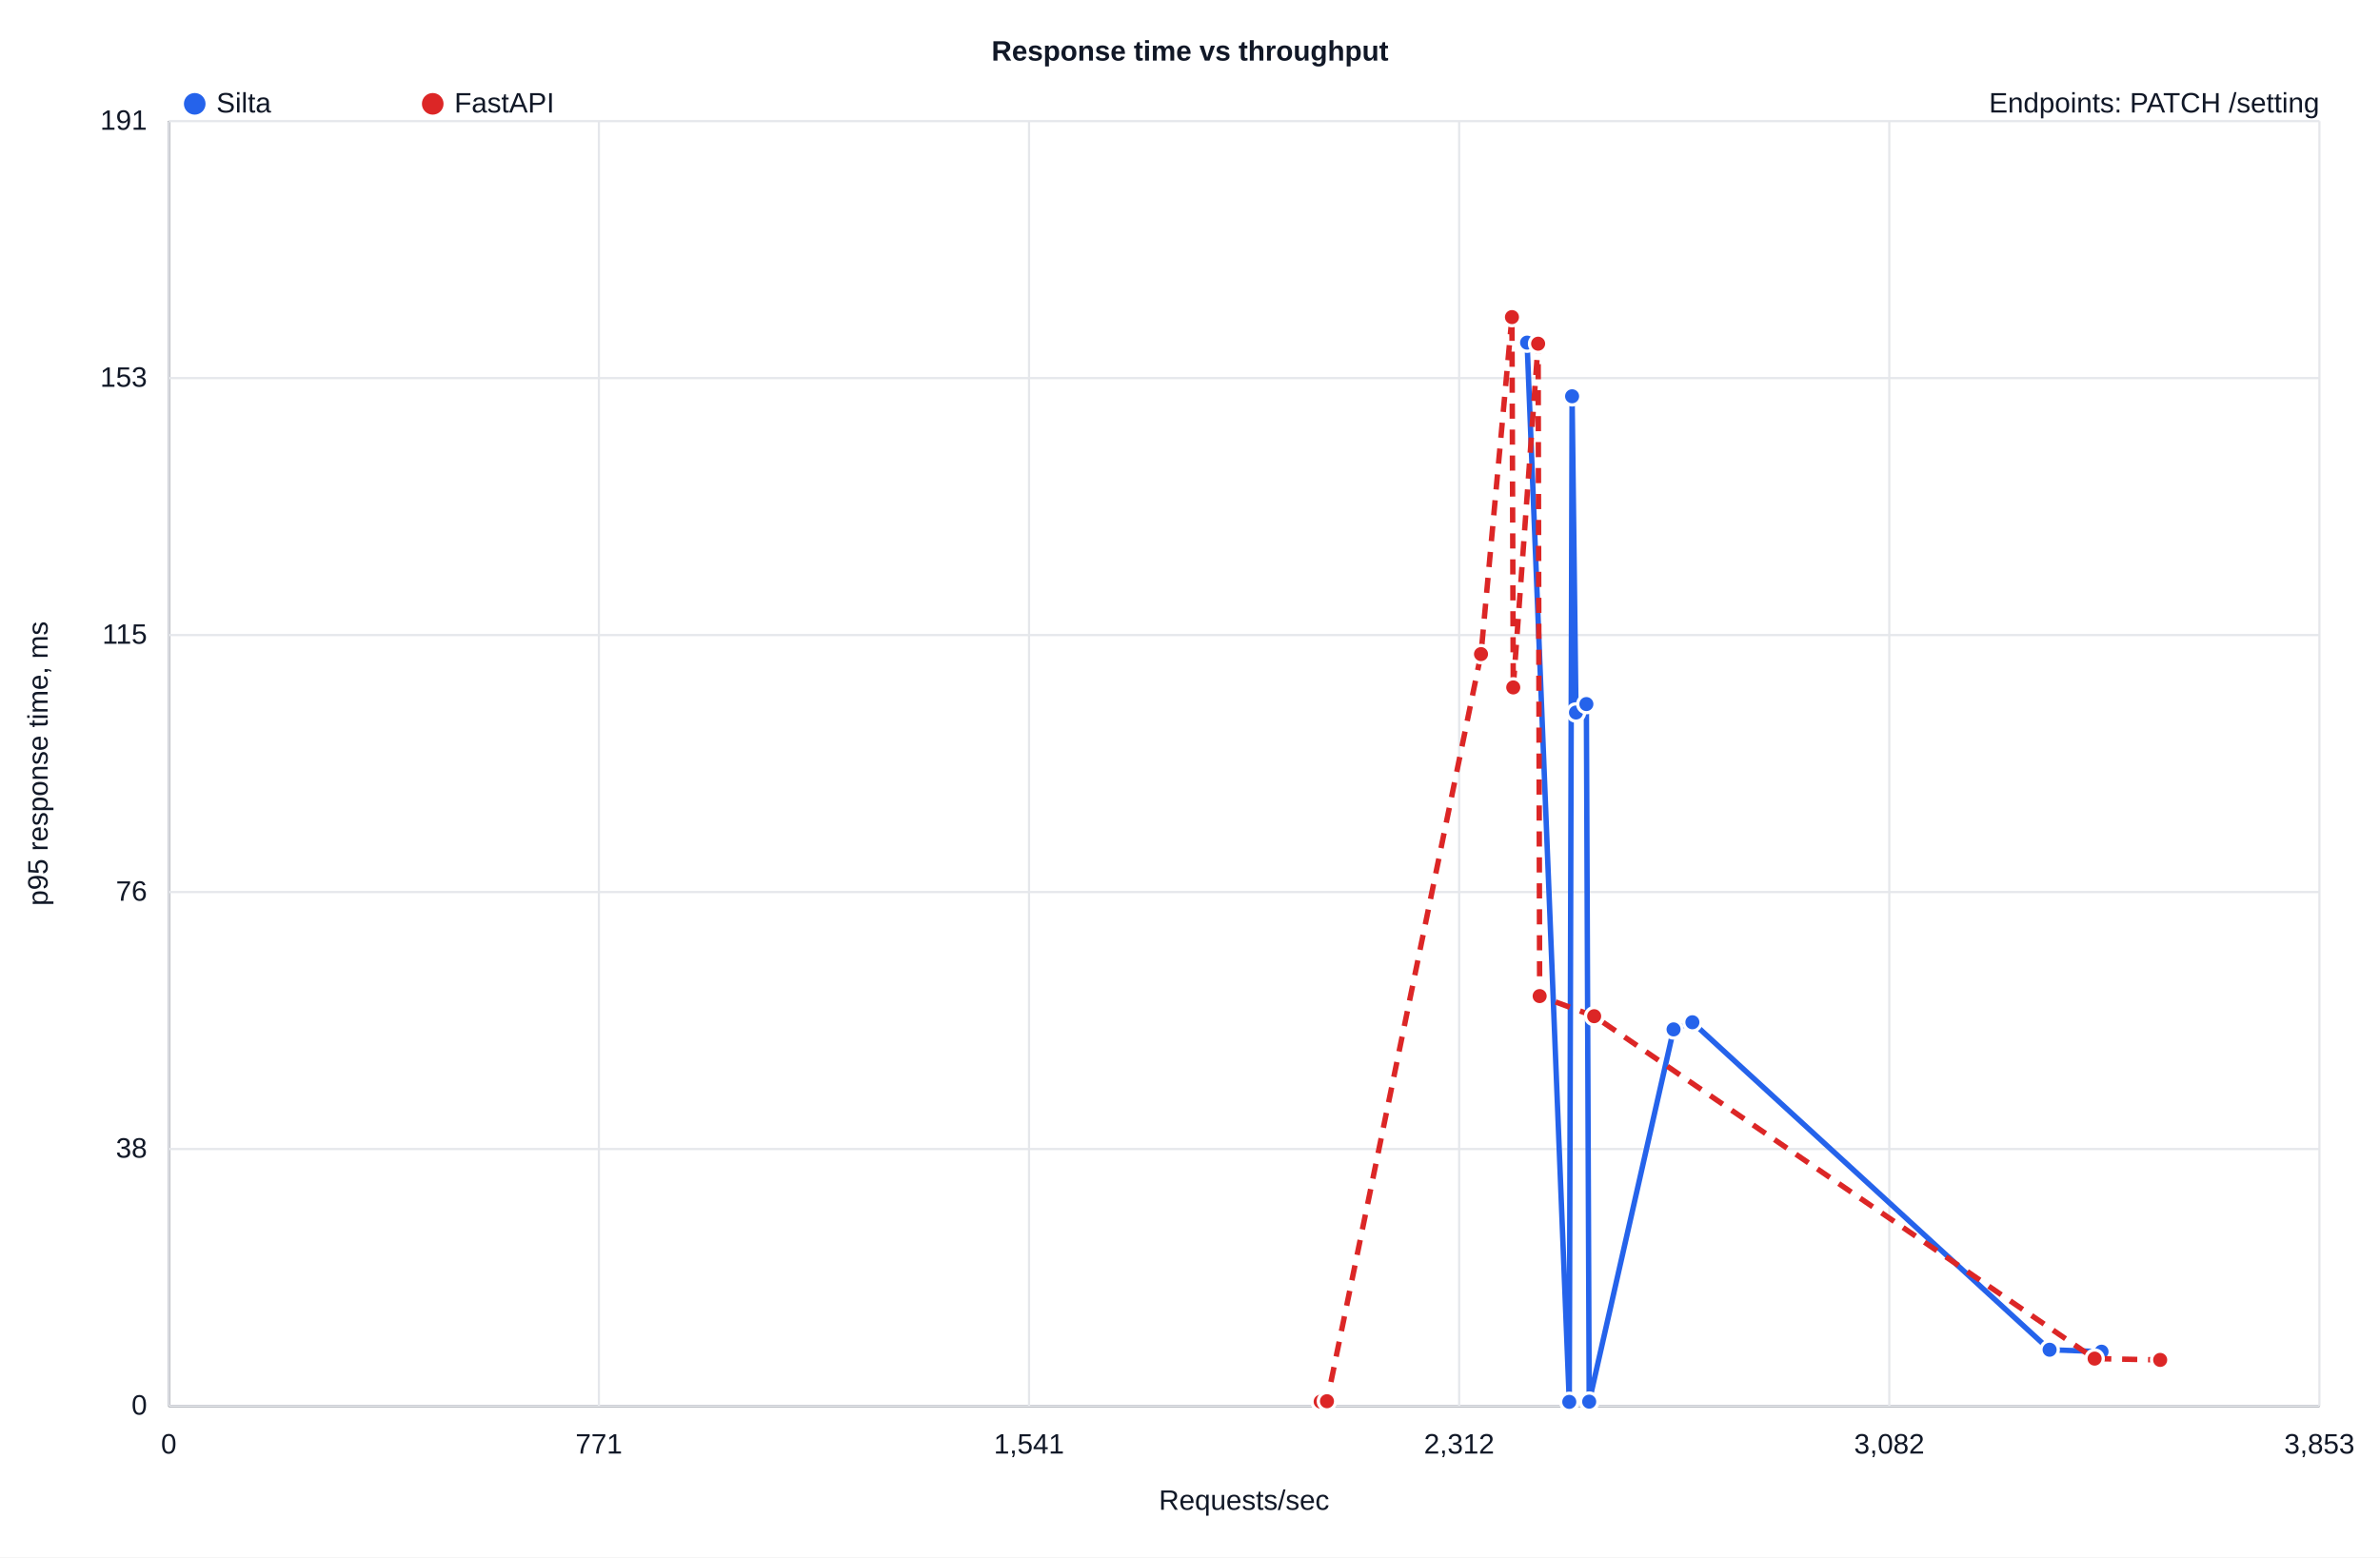
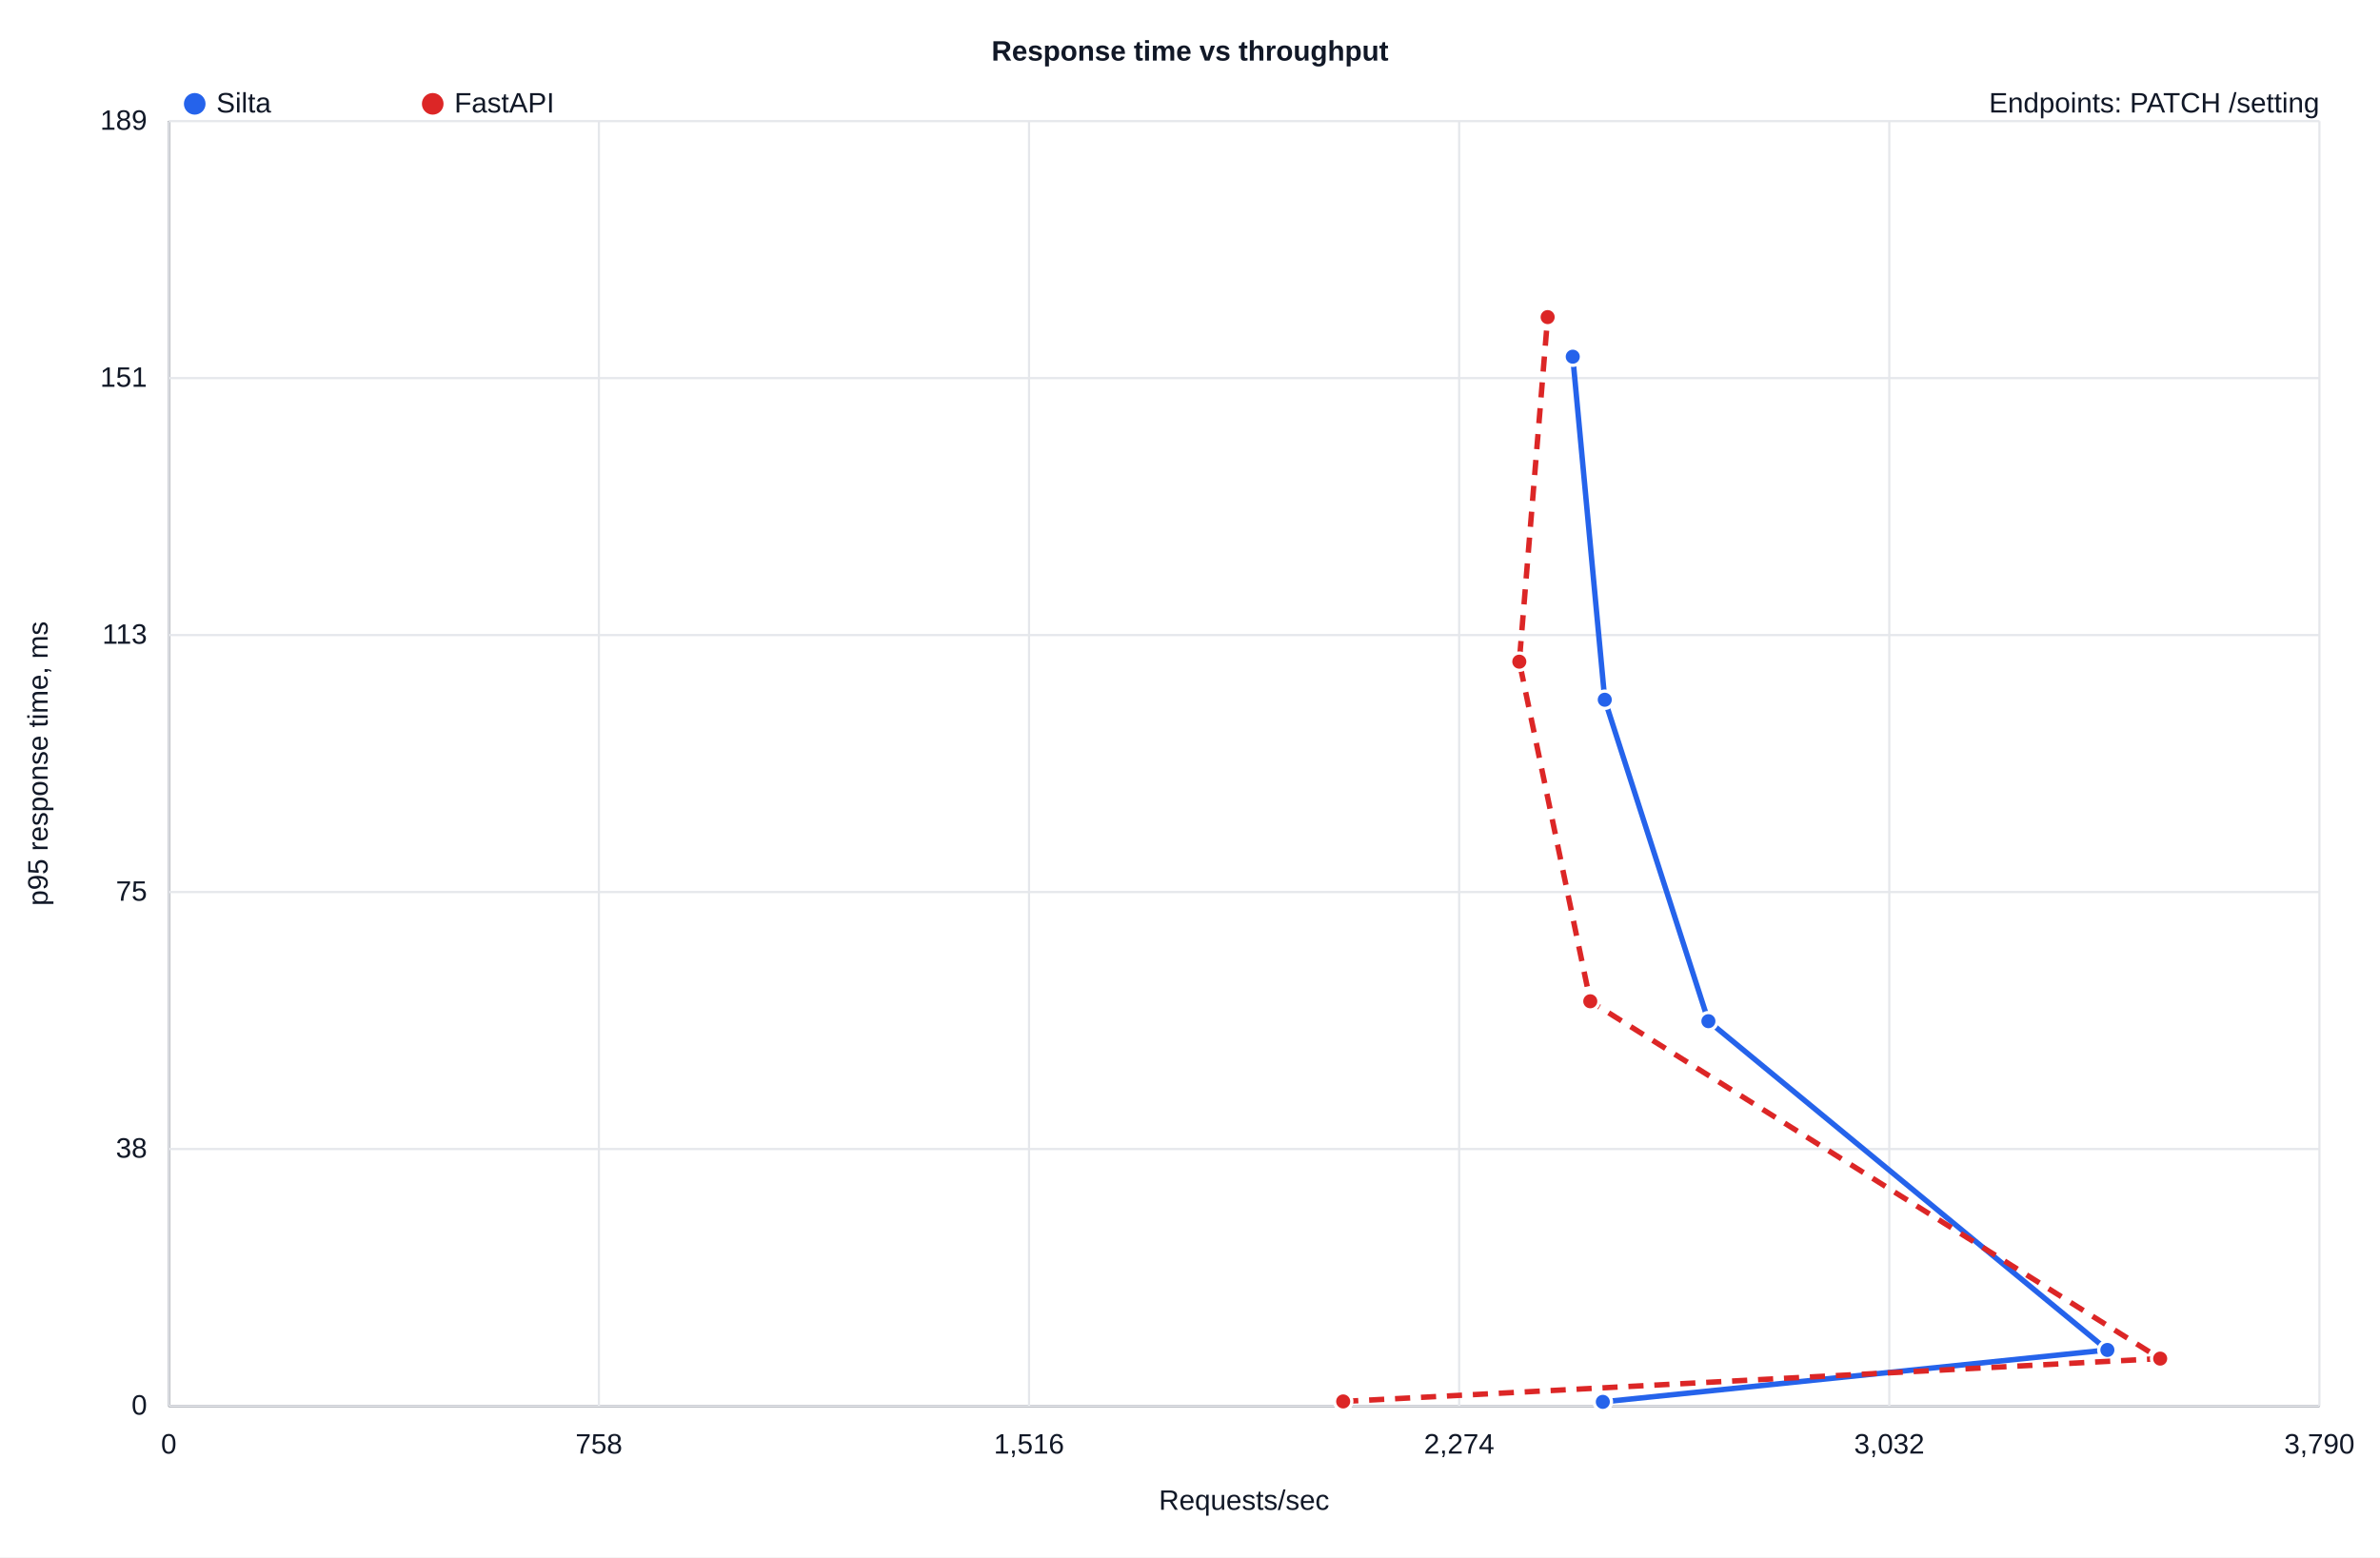
<svg xmlns="http://www.w3.org/2000/svg" viewBox="0 0 1100 720" width="1100" height="720">
  <rect width="100%" height="100%" fill="white" />
  <style>text{font-family:Arial,sans-serif;font-size:13px;fill:#111827}.axis{stroke:#111827;stroke-width:1}.grid{stroke:#e5e7eb;stroke-width:1}.series{fill:none;stroke-width:2.5}.point{stroke:white;stroke-width:1.5}</style>
  <text x="550.0" y="28" text-anchor="middle" font-size="18" font-weight="700">Response time vs throughput</text>
  <line class="axis" x1="78" y1="56" x2="78" y2="650" />
  <line class="axis" x1="78" y1="650" x2="1072" y2="650" />
  <text x="575.0" y="698" text-anchor="middle">Requests/sec</text>
  <text transform="translate(22 353.0) rotate(-90)" text-anchor="middle">p95 response time, ms</text>
  <line class="grid" x1="78" y1="650.0" x2="1072" y2="650.0" />
  <text x="68" y="654.0" text-anchor="end">0</text>
  <line class="grid" x1="78" y1="531.2" x2="1072" y2="531.2" />
  <text x="68" y="535.2" text-anchor="end">38</text>
  <line class="grid" x1="78" y1="412.4" x2="1072" y2="412.4" />
-   <text x="68" y="416.4" text-anchor="end">76</text>
+   <text x="68" y="416.4" text-anchor="end">75</text>
  <line class="grid" x1="78" y1="293.6" x2="1072" y2="293.6" />
-   <text x="68" y="297.6" text-anchor="end">115</text>
+   <text x="68" y="297.6" text-anchor="end">113</text>
  <line class="grid" x1="78" y1="174.8" x2="1072" y2="174.8" />
-   <text x="68" y="178.8" text-anchor="end">153</text>
+   <text x="68" y="178.8" text-anchor="end">151</text>
  <line class="grid" x1="78" y1="56.0" x2="1072" y2="56.0" />
-   <text x="68" y="60.0" text-anchor="end">191</text>
+   <text x="68" y="60.0" text-anchor="end">189</text>
  <line class="grid" x1="78.0" y1="56" x2="78.0" y2="650" />
  <text x="78.0" y="672" text-anchor="middle">0</text>
  <line class="grid" x1="276.8" y1="56" x2="276.8" y2="650" />
-   <text x="276.8" y="672" text-anchor="middle">771</text>
+   <text x="276.8" y="672" text-anchor="middle">758</text>
  <line class="grid" x1="475.6" y1="56" x2="475.6" y2="650" />
-   <text x="475.6" y="672" text-anchor="middle">1,541</text>
+   <text x="475.6" y="672" text-anchor="middle">1,516</text>
  <line class="grid" x1="674.4" y1="56" x2="674.4" y2="650" />
-   <text x="674.4" y="672" text-anchor="middle">2,312</text>
+   <text x="674.4" y="672" text-anchor="middle">2,274</text>
  <line class="grid" x1="873.2" y1="56" x2="873.2" y2="650" />
-   <text x="873.2" y="672" text-anchor="middle">3,082</text>
+   <text x="873.2" y="672" text-anchor="middle">3,032</text>
  <line class="grid" x1="1072.0" y1="56" x2="1072.0" y2="650" />
-   <text x="1072.0" y="672" text-anchor="middle">3,853</text>
+   <text x="1072.0" y="672" text-anchor="middle">3,790</text>
  <circle cx="90" cy="48" r="5" fill="#2563eb" />
  <text x="100" y="52">Silta</text>
  <circle cx="200" cy="48" r="5" fill="#dc2626" />
  <text x="210" y="52">FastAPI</text>
-   <path class="series" d="M 705.8 158.4 L 725.3 648.1 L 726.6 183.2 L 728.4 329.4 L 733.2 325.5 L 734.5 648.0 L 773.5 475.9 L 782.2 472.6 L 947.3 624.0 L 971.3 624.9" stroke="#2563eb" />
-   <circle class="point" cx="705.8" cy="158.4" r="4" fill="#2563eb" />
-   <circle class="point" cx="725.3" cy="648.1" r="4" fill="#2563eb" />
-   <circle class="point" cx="726.6" cy="183.2" r="4" fill="#2563eb" />
-   <circle class="point" cx="728.4" cy="329.4" r="4" fill="#2563eb" />
-   <circle class="point" cx="733.2" cy="325.5" r="4" fill="#2563eb" />
-   <circle class="point" cx="734.5" cy="648.0" r="4" fill="#2563eb" />
-   <circle class="point" cx="773.5" cy="475.9" r="4" fill="#2563eb" />
-   <circle class="point" cx="782.2" cy="472.6" r="4" fill="#2563eb" />
-   <circle class="point" cx="947.3" cy="624.0" r="4" fill="#2563eb" />
-   <circle class="point" cx="971.3" cy="624.9" r="4" fill="#2563eb" />
-   <path class="series" d="M 610.4 648.0 L 613.3 647.8 L 684.5 302.4 L 698.8 146.6 L 699.4 317.8 L 710.9 158.9 L 711.6 460.5 L 736.8 469.8 L 968.1 628.1 L 998.4 628.7" stroke="#dc2626" stroke-dasharray="7 5" />
-   <circle class="point" cx="610.4" cy="648.0" r="4" fill="#dc2626" />
-   <circle class="point" cx="613.3" cy="647.8" r="4" fill="#dc2626" />
-   <circle class="point" cx="684.5" cy="302.4" r="4" fill="#dc2626" />
-   <circle class="point" cx="698.8" cy="146.6" r="4" fill="#dc2626" />
-   <circle class="point" cx="699.4" cy="317.8" r="4" fill="#dc2626" />
-   <circle class="point" cx="710.9" cy="158.9" r="4" fill="#dc2626" />
-   <circle class="point" cx="711.6" cy="460.5" r="4" fill="#dc2626" />
-   <circle class="point" cx="736.8" cy="469.8" r="4" fill="#dc2626" />
-   <circle class="point" cx="968.1" cy="628.1" r="4" fill="#dc2626" />
-   <circle class="point" cx="998.4" cy="628.7" r="4" fill="#dc2626" />
+   <path class="series" d="M 740.8 648.1 L 974.0 624.1 L 789.6 472.1 L 741.7 323.5 L 726.9 164.9" stroke="#2563eb" />
+   <circle class="point" cx="740.8" cy="648.1" r="4" fill="#2563eb" />
+   <circle class="point" cx="974.0" cy="624.1" r="4" fill="#2563eb" />
+   <circle class="point" cx="789.6" cy="472.1" r="4" fill="#2563eb" />
+   <circle class="point" cx="741.7" cy="323.5" r="4" fill="#2563eb" />
+   <circle class="point" cx="726.9" cy="164.9" r="4" fill="#2563eb" />
+   <path class="series" d="M 620.8 647.9 L 998.4 628.1 L 735.0 462.9 L 702.2 305.9 L 715.3 146.6" stroke="#dc2626" stroke-dasharray="7 5" />
+   <circle class="point" cx="620.8" cy="647.9" r="4" fill="#dc2626" />
+   <circle class="point" cx="998.4" cy="628.1" r="4" fill="#dc2626" />
+   <circle class="point" cx="735.0" cy="462.9" r="4" fill="#dc2626" />
+   <circle class="point" cx="702.2" cy="305.9" r="4" fill="#dc2626" />
+   <circle class="point" cx="715.3" cy="146.6" r="4" fill="#dc2626" />
  <text x="1072" y="52" text-anchor="end">Endpoints: PATCH /setting</text>
</svg>
